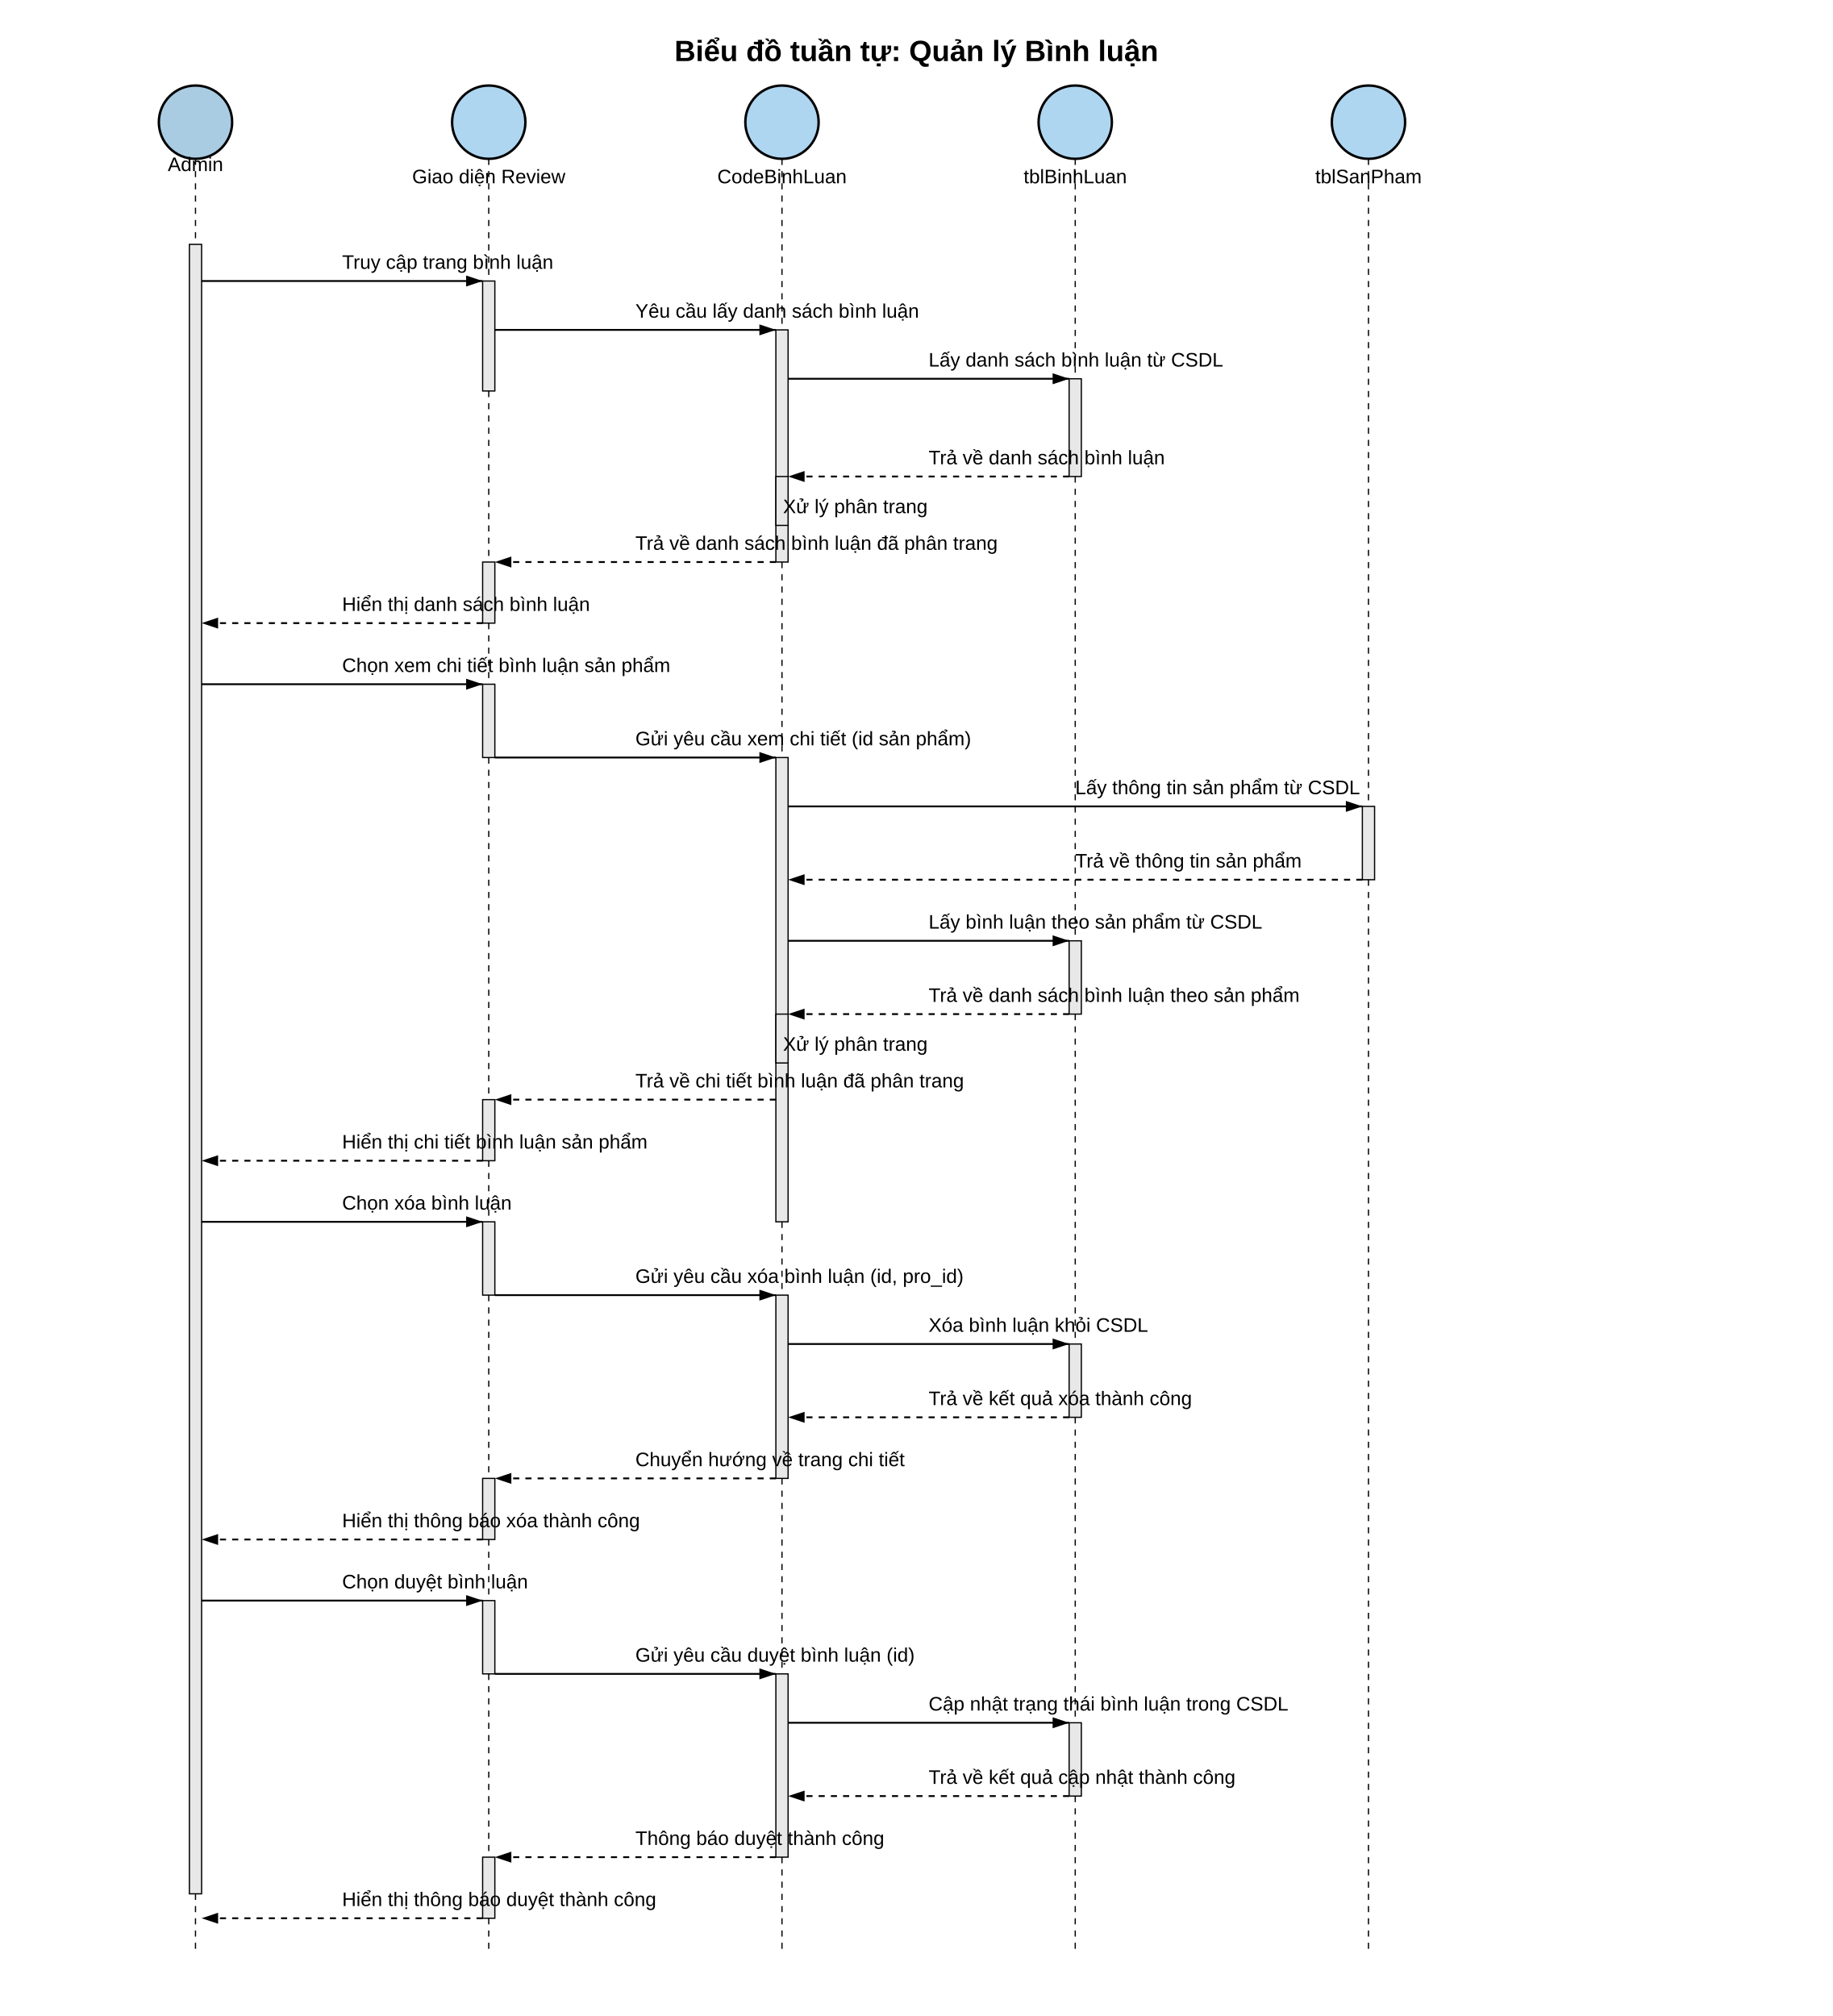
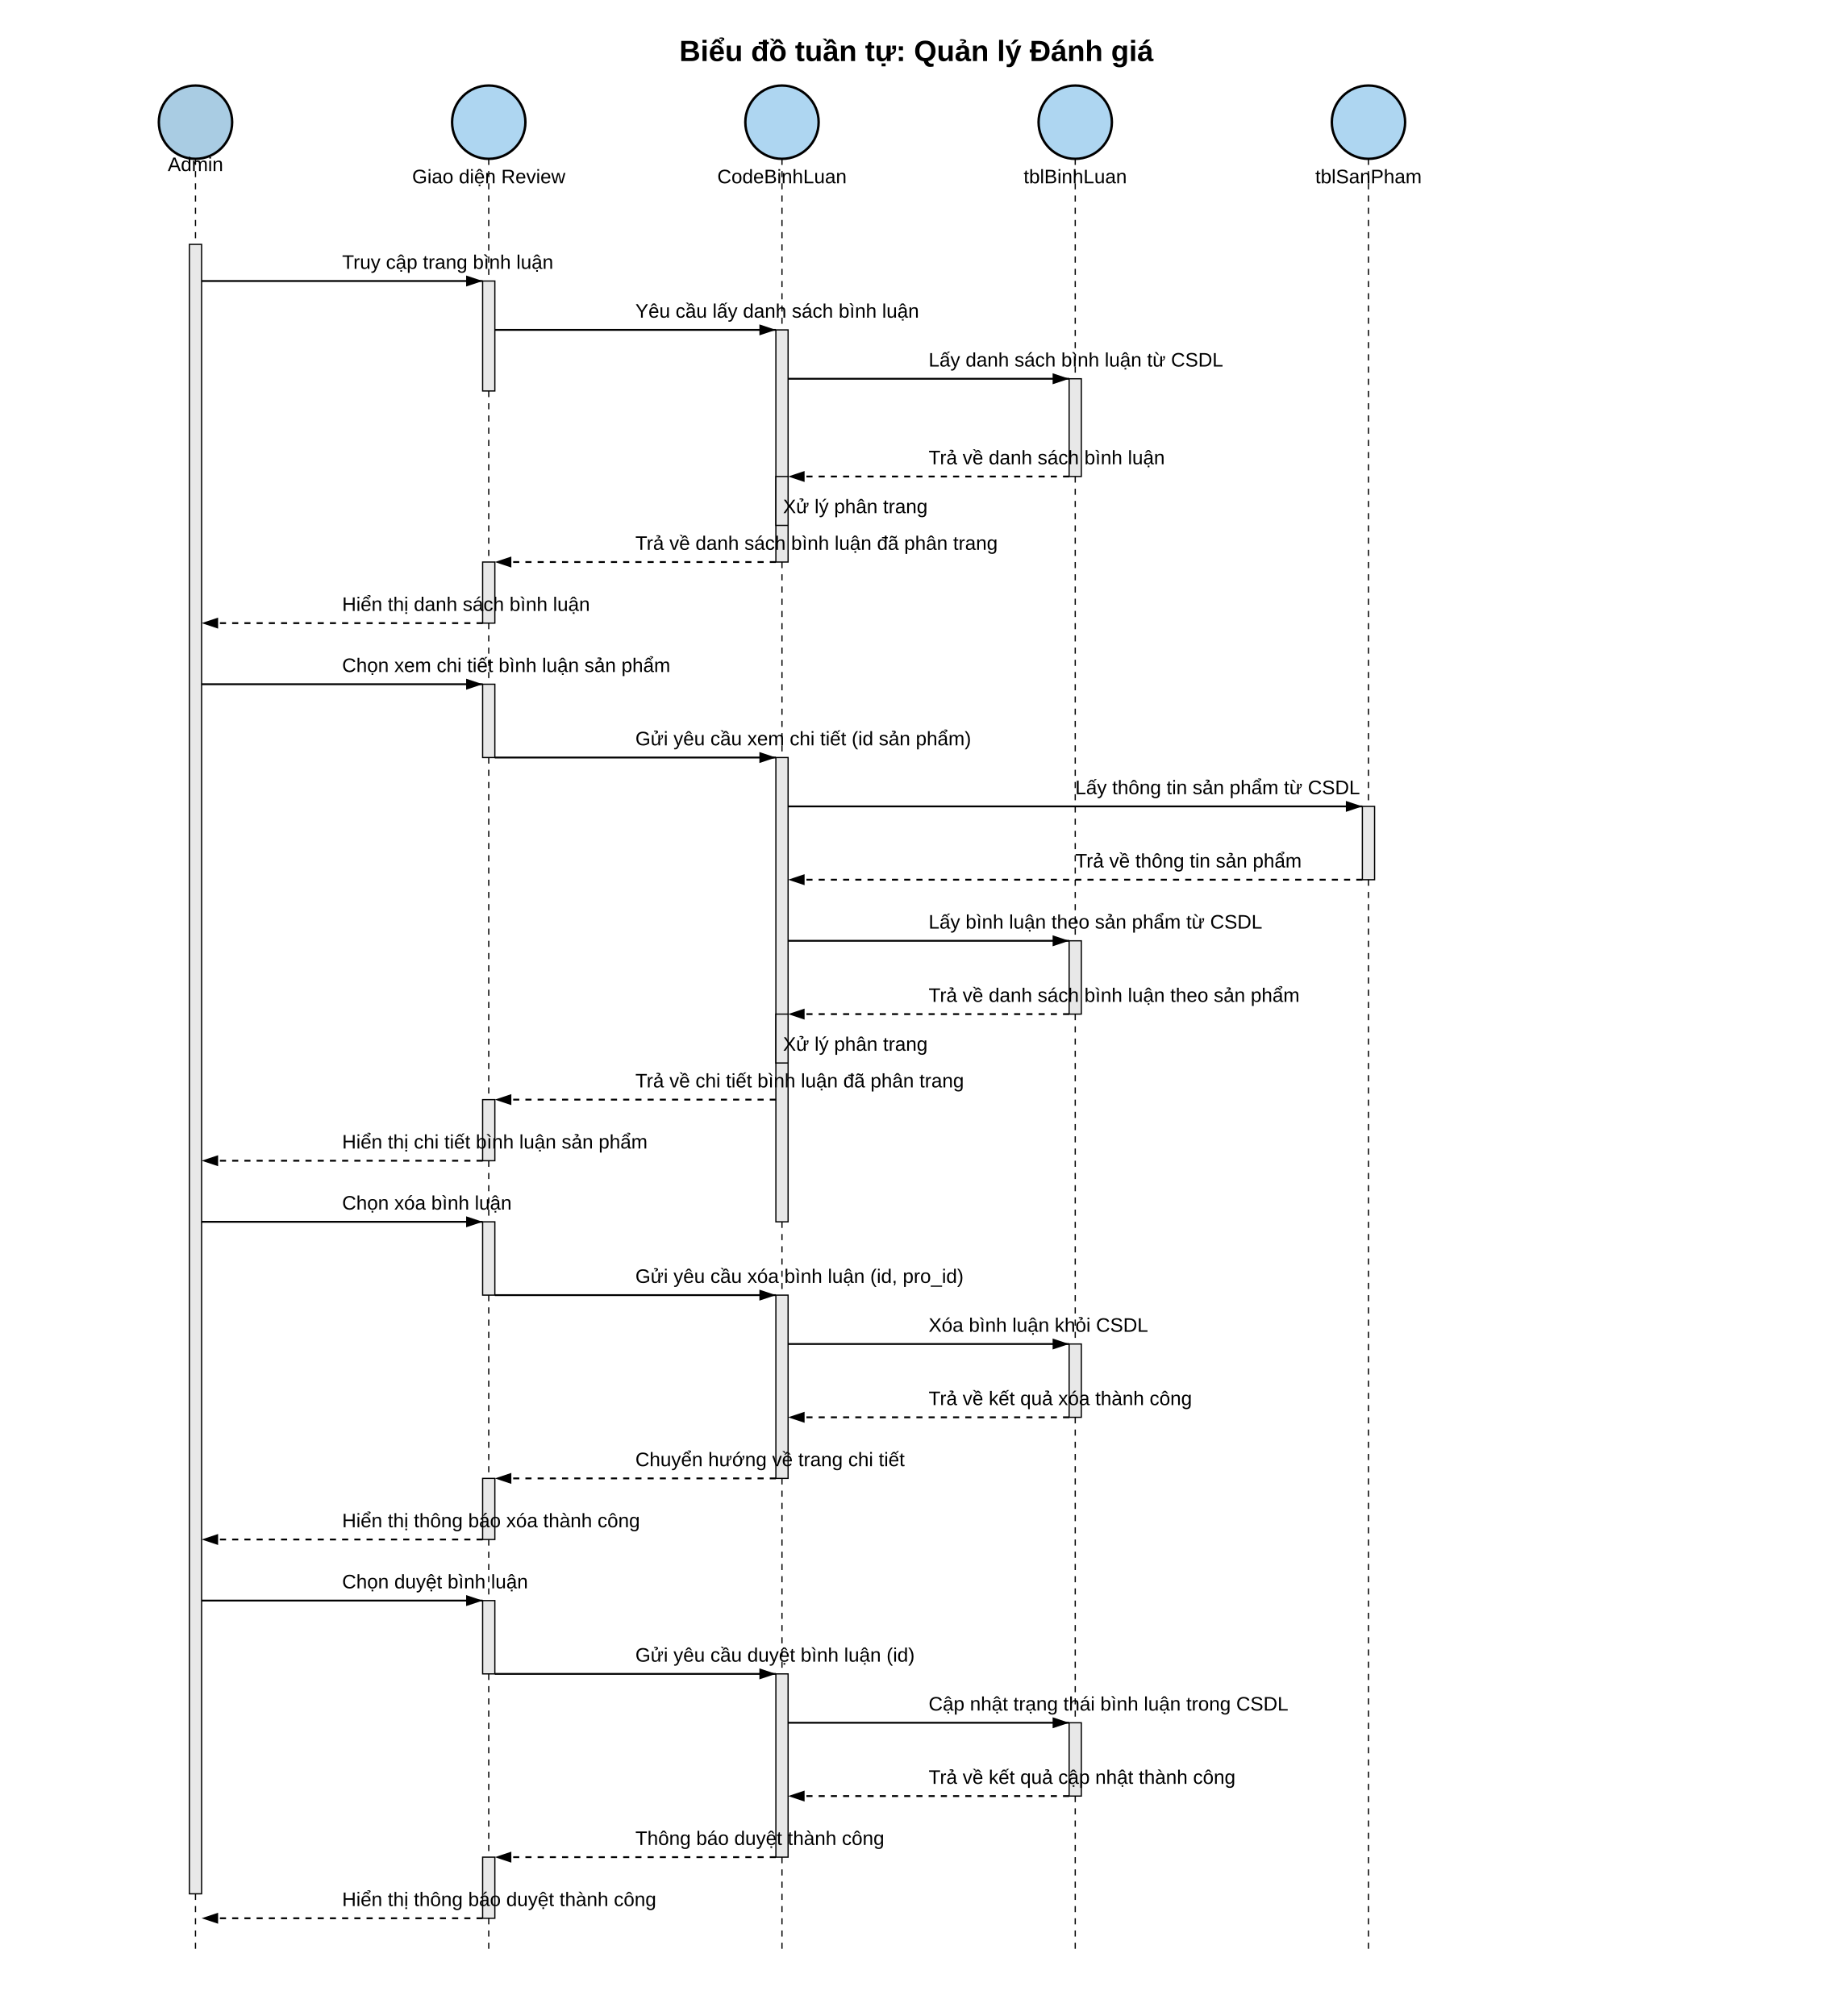
<svg xmlns="http://www.w3.org/2000/svg" version="1.1" width="1500" height="1650" preserveAspectRatio="xMinYMin meet">
  <defs>
    <marker id="arrow" markerWidth="10" markerHeight="10" refX="9" refY="3" orient="auto" markerUnits="strokeWidth">
      <path d="M0,0 L0,6 L9,3 z" fill="black" />
    </marker>
    <marker id="dashedarrow" markerWidth="10" markerHeight="10" refX="9" refY="3" orient="auto" markerUnits="strokeWidth">
      <path d="M0,0 L0,6 L9,3 z" fill="black" />
    </marker>
  </defs>
-   <text x="750" y="50" font-family="Arial" font-size="24" text-anchor="middle" font-weight="bold">Biểu đồ tuần tự: Quản lý Bình luận</text>
+   <text x="750" y="50" font-family="Arial" font-size="24" text-anchor="middle" font-weight="bold">Biểu đồ tuần tự: Quản lý Đánh giá</text>
  <circle cx="160" cy="100" r="30" fill="#A9CCE3" stroke="black" stroke-width="2" />
  <text x="160" y="140" font-family="Arial" font-size="16" text-anchor="middle">Admin</text>
  <line x1="160" y1="130" x2="160" y2="1600" stroke="black" stroke-width="1" stroke-dasharray="5,5" />
  <circle cx="400" cy="100" r="30" fill="#AED6F1" stroke="black" stroke-width="2" />
  <text x="400" y="150" font-family="Arial" font-size="16" text-anchor="middle">Giao diện Review</text>
  <line x1="400" y1="130" x2="400" y2="1600" stroke="black" stroke-width="1" stroke-dasharray="5,5" />
  <circle cx="640" cy="100" r="30" fill="#AED6F1" stroke="black" stroke-width="2" />
  <text x="640" y="150" font-family="Arial" font-size="16" text-anchor="middle">CodeBinhLuan</text>
  <line x1="640" y1="130" x2="640" y2="1600" stroke="black" stroke-width="1" stroke-dasharray="5,5" />
  <circle cx="880" cy="100" r="30" fill="#AED6F1" stroke="black" stroke-width="2" />
  <text x="880" y="150" font-family="Arial" font-size="16" text-anchor="middle">tblBinhLuan</text>
  <line x1="880" y1="130" x2="880" y2="1600" stroke="black" stroke-width="1" stroke-dasharray="5,5" />
  <circle cx="1120" cy="100" r="30" fill="#AED6F1" stroke="black" stroke-width="2" />
  <text x="1120" y="150" font-family="Arial" font-size="16" text-anchor="middle">tblSanPham</text>
  <line x1="1120" y1="130" x2="1120" y2="1600" stroke="black" stroke-width="1" stroke-dasharray="5,5" />
  <rect x="155" y="200" width="10" height="1350" fill="#E8E8E8" stroke="black" stroke-width="1" />
  <line x1="165" y1="230" x2="395" y2="230" stroke="black" stroke-width="1.5" marker-end="url(#arrow)" />
  <text x="280" y="220" font-family="Arial" font-size="16">Truy cập trang bình luận</text>
  <rect x="395" y="230" width="10" height="90" fill="#E8E8E8" stroke="black" stroke-width="1" />
  <line x1="405" y1="270" x2="635" y2="270" stroke="black" stroke-width="1.5" marker-end="url(#arrow)" />
  <text x="520" y="260" font-family="Arial" font-size="16">Yêu cầu lấy danh sách bình luận</text>
  <rect x="635" y="270" width="10" height="190" fill="#E8E8E8" stroke="black" stroke-width="1" />
  <line x1="645" y1="310" x2="875" y2="310" stroke="black" stroke-width="1.5" marker-end="url(#arrow)" />
  <text x="760" y="300" font-family="Arial" font-size="16">Lấy danh sách bình luận từ CSDL</text>
  <rect x="875" y="310" width="10" height="80" fill="#E8E8E8" stroke="black" stroke-width="1" />
  <line x1="875" y1="390" x2="645" y2="390" stroke="black" stroke-width="1.5" stroke-dasharray="5,5" marker-end="url(#dashedarrow)" />
  <text x="760" y="380" font-family="Arial" font-size="16">Trả về danh sách bình luận</text>
  <rect x="635" y="390" width="10" height="40" fill="#E8E8E8" stroke="black" stroke-width="1" />
  <text x="700" y="420" font-family="Arial" font-size="16" text-anchor="middle">Xử lý phân trang</text>
  <line x1="635" y1="460" x2="405" y2="460" stroke="black" stroke-width="1.5" stroke-dasharray="5,5" marker-end="url(#dashedarrow)" />
  <text x="520" y="450" font-family="Arial" font-size="16">Trả về danh sách bình luận đã phân trang</text>
  <rect x="395" y="460" width="10" height="50" fill="#E8E8E8" stroke="black" stroke-width="1" />
  <line x1="395" y1="510" x2="165" y2="510" stroke="black" stroke-width="1.5" stroke-dasharray="5,5" marker-end="url(#dashedarrow)" />
  <text x="280" y="500" font-family="Arial" font-size="16">Hiển thị danh sách bình luận</text>
  <line x1="165" y1="560" x2="395" y2="560" stroke="black" stroke-width="1.5" marker-end="url(#arrow)" />
  <text x="280" y="550" font-family="Arial" font-size="16">Chọn xem chi tiết bình luận sản phẩm</text>
  <rect x="395" y="560" width="10" height="60" fill="#E8E8E8" stroke="black" stroke-width="1" />
  <line x1="405" y1="620" x2="635" y2="620" stroke="black" stroke-width="1.5" marker-end="url(#arrow)" />
  <text x="520" y="610" font-family="Arial" font-size="16">Gửi yêu cầu xem chi tiết (id sản phẩm)</text>
  <rect x="635" y="620" width="10" height="380" fill="#E8E8E8" stroke="black" stroke-width="1" />
  <line x1="645" y1="660" x2="1115" y2="660" stroke="black" stroke-width="1.5" marker-end="url(#arrow)" />
  <text x="880" y="650" font-family="Arial" font-size="16">Lấy thông tin sản phẩm từ CSDL</text>
  <rect x="1115" y="660" width="10" height="60" fill="#E8E8E8" stroke="black" stroke-width="1" />
  <line x1="1115" y1="720" x2="645" y2="720" stroke="black" stroke-width="1.5" stroke-dasharray="5,5" marker-end="url(#dashedarrow)" />
  <text x="880" y="710" font-family="Arial" font-size="16">Trả về thông tin sản phẩm</text>
  <line x1="645" y1="770" x2="875" y2="770" stroke="black" stroke-width="1.5" marker-end="url(#arrow)" />
  <text x="760" y="760" font-family="Arial" font-size="16">Lấy bình luận theo sản phẩm từ CSDL</text>
  <rect x="875" y="770" width="10" height="60" fill="#E8E8E8" stroke="black" stroke-width="1" />
  <line x1="875" y1="830" x2="645" y2="830" stroke="black" stroke-width="1.5" stroke-dasharray="5,5" marker-end="url(#dashedarrow)" />
  <text x="760" y="820" font-family="Arial" font-size="16">Trả về danh sách bình luận theo sản phẩm</text>
  <rect x="635" y="830" width="10" height="40" fill="#E8E8E8" stroke="black" stroke-width="1" />
  <text x="700" y="860" font-family="Arial" font-size="16" text-anchor="middle">Xử lý phân trang</text>
  <line x1="635" y1="900" x2="405" y2="900" stroke="black" stroke-width="1.5" stroke-dasharray="5,5" marker-end="url(#dashedarrow)" />
  <text x="520" y="890" font-family="Arial" font-size="16">Trả về chi tiết bình luận đã phân trang</text>
  <rect x="395" y="900" width="10" height="50" fill="#E8E8E8" stroke="black" stroke-width="1" />
  <line x1="395" y1="950" x2="165" y2="950" stroke="black" stroke-width="1.5" stroke-dasharray="5,5" marker-end="url(#dashedarrow)" />
  <text x="280" y="940" font-family="Arial" font-size="16">Hiển thị chi tiết bình luận sản phẩm</text>
  <line x1="165" y1="1000" x2="395" y2="1000" stroke="black" stroke-width="1.5" marker-end="url(#arrow)" />
  <text x="280" y="990" font-family="Arial" font-size="16">Chọn xóa bình luận</text>
  <rect x="395" y="1000" width="10" height="60" fill="#E8E8E8" stroke="black" stroke-width="1" />
  <line x1="405" y1="1060" x2="635" y2="1060" stroke="black" stroke-width="1.5" marker-end="url(#arrow)" />
  <text x="520" y="1050" font-family="Arial" font-size="16">Gửi yêu cầu xóa bình luận (id, pro_id)</text>
  <rect x="635" y="1060" width="10" height="150" fill="#E8E8E8" stroke="black" stroke-width="1" />
  <line x1="645" y1="1100" x2="875" y2="1100" stroke="black" stroke-width="1.5" marker-end="url(#arrow)" />
  <text x="760" y="1090" font-family="Arial" font-size="16">Xóa bình luận khỏi CSDL</text>
  <rect x="875" y="1100" width="10" height="60" fill="#E8E8E8" stroke="black" stroke-width="1" />
  <line x1="875" y1="1160" x2="645" y2="1160" stroke="black" stroke-width="1.5" stroke-dasharray="5,5" marker-end="url(#dashedarrow)" />
  <text x="760" y="1150" font-family="Arial" font-size="16">Trả về kết quả xóa thành công</text>
  <line x1="635" y1="1210" x2="405" y2="1210" stroke="black" stroke-width="1.5" stroke-dasharray="5,5" marker-end="url(#dashedarrow)" />
  <text x="520" y="1200" font-family="Arial" font-size="16">Chuyển hướng về trang chi tiết</text>
  <rect x="395" y="1210" width="10" height="50" fill="#E8E8E8" stroke="black" stroke-width="1" />
  <line x1="395" y1="1260" x2="165" y2="1260" stroke="black" stroke-width="1.5" stroke-dasharray="5,5" marker-end="url(#dashedarrow)" />
  <text x="280" y="1250" font-family="Arial" font-size="16">Hiển thị thông báo xóa thành công</text>
  <line x1="165" y1="1310" x2="395" y2="1310" stroke="black" stroke-width="1.5" marker-end="url(#arrow)" />
  <text x="280" y="1300" font-family="Arial" font-size="16">Chọn duyệt bình luận</text>
  <rect x="395" y="1310" width="10" height="60" fill="#E8E8E8" stroke="black" stroke-width="1" />
  <line x1="405" y1="1370" x2="635" y2="1370" stroke="black" stroke-width="1.5" marker-end="url(#arrow)" />
  <text x="520" y="1360" font-family="Arial" font-size="16">Gửi yêu cầu duyệt bình luận (id)</text>
  <rect x="635" y="1370" width="10" height="150" fill="#E8E8E8" stroke="black" stroke-width="1" />
  <line x1="645" y1="1410" x2="875" y2="1410" stroke="black" stroke-width="1.5" marker-end="url(#arrow)" />
  <text x="760" y="1400" font-family="Arial" font-size="16">Cập nhật trạng thái bình luận trong CSDL</text>
  <rect x="875" y="1410" width="10" height="60" fill="#E8E8E8" stroke="black" stroke-width="1" />
  <line x1="875" y1="1470" x2="645" y2="1470" stroke="black" stroke-width="1.5" stroke-dasharray="5,5" marker-end="url(#dashedarrow)" />
  <text x="760" y="1460" font-family="Arial" font-size="16">Trả về kết quả cập nhật thành công</text>
  <line x1="635" y1="1520" x2="405" y2="1520" stroke="black" stroke-width="1.5" stroke-dasharray="5,5" marker-end="url(#dashedarrow)" />
  <text x="520" y="1510" font-family="Arial" font-size="16">Thông báo duyệt thành công</text>
  <rect x="395" y="1520" width="10" height="50" fill="#E8E8E8" stroke="black" stroke-width="1" />
  <line x1="395" y1="1570" x2="165" y2="1570" stroke="black" stroke-width="1.5" stroke-dasharray="5,5" marker-end="url(#dashedarrow)" />
  <text x="280" y="1560" font-family="Arial" font-size="16">Hiển thị thông báo duyệt thành công</text>
</svg>
